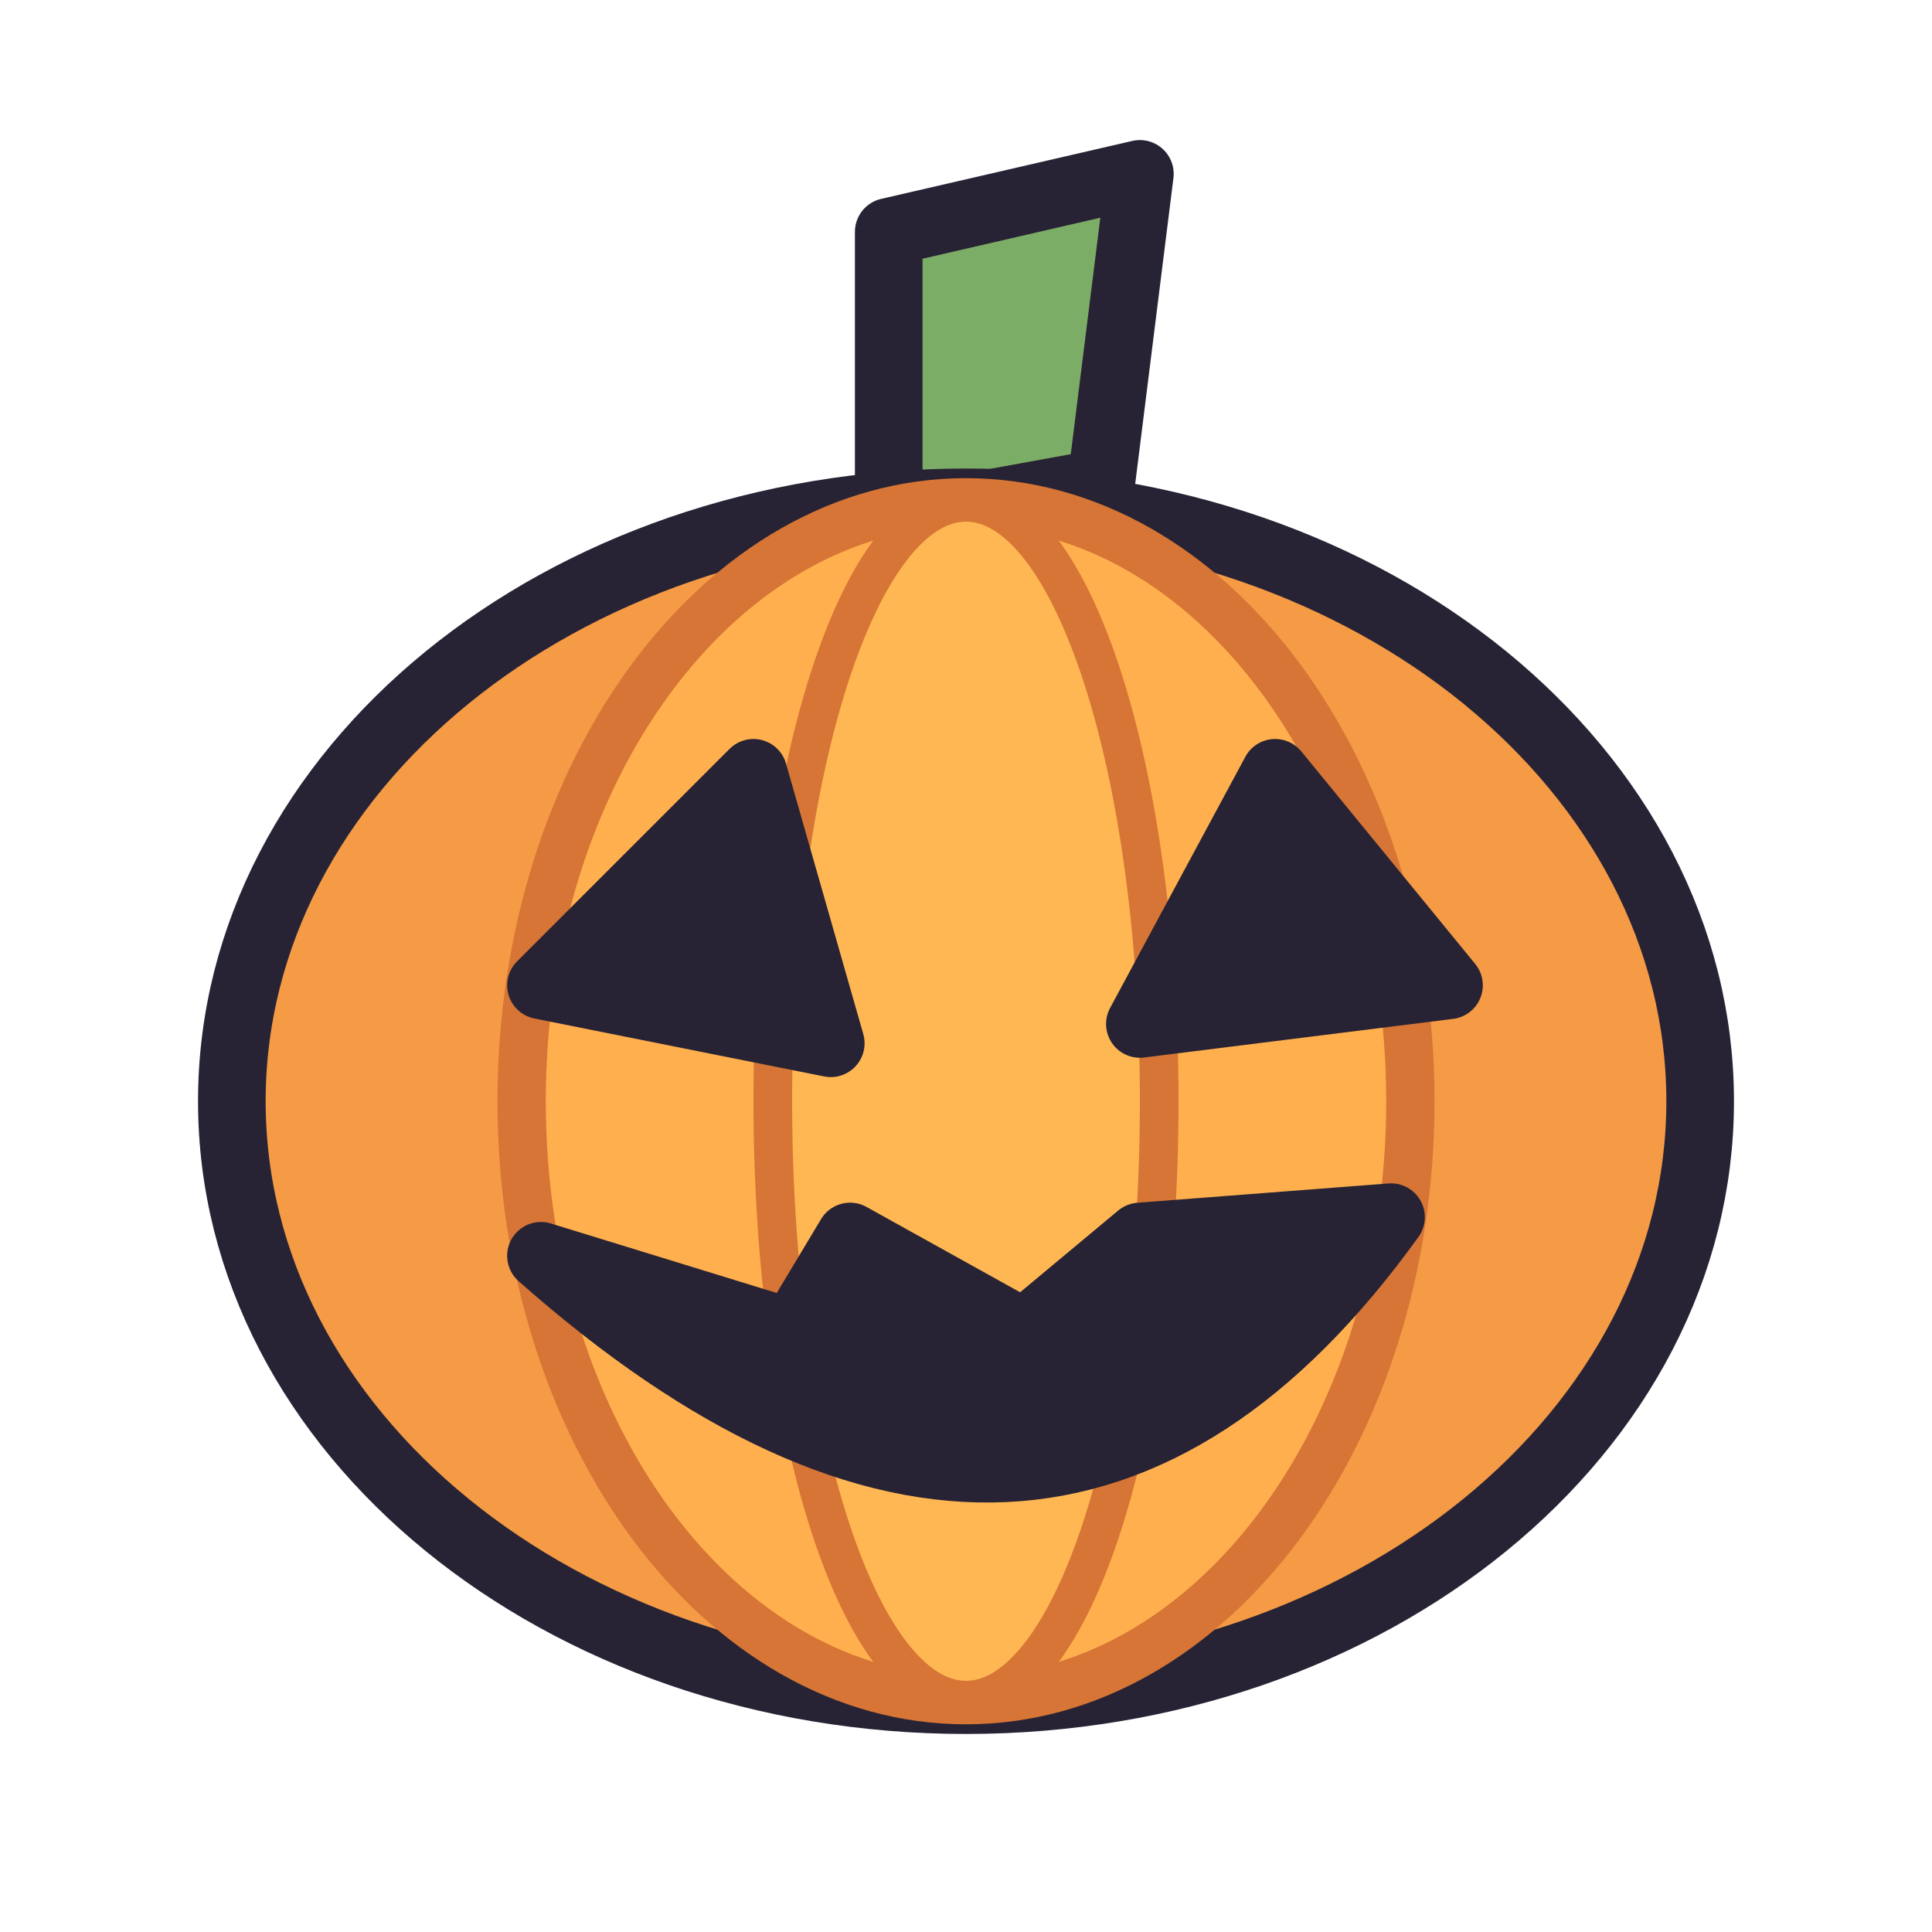
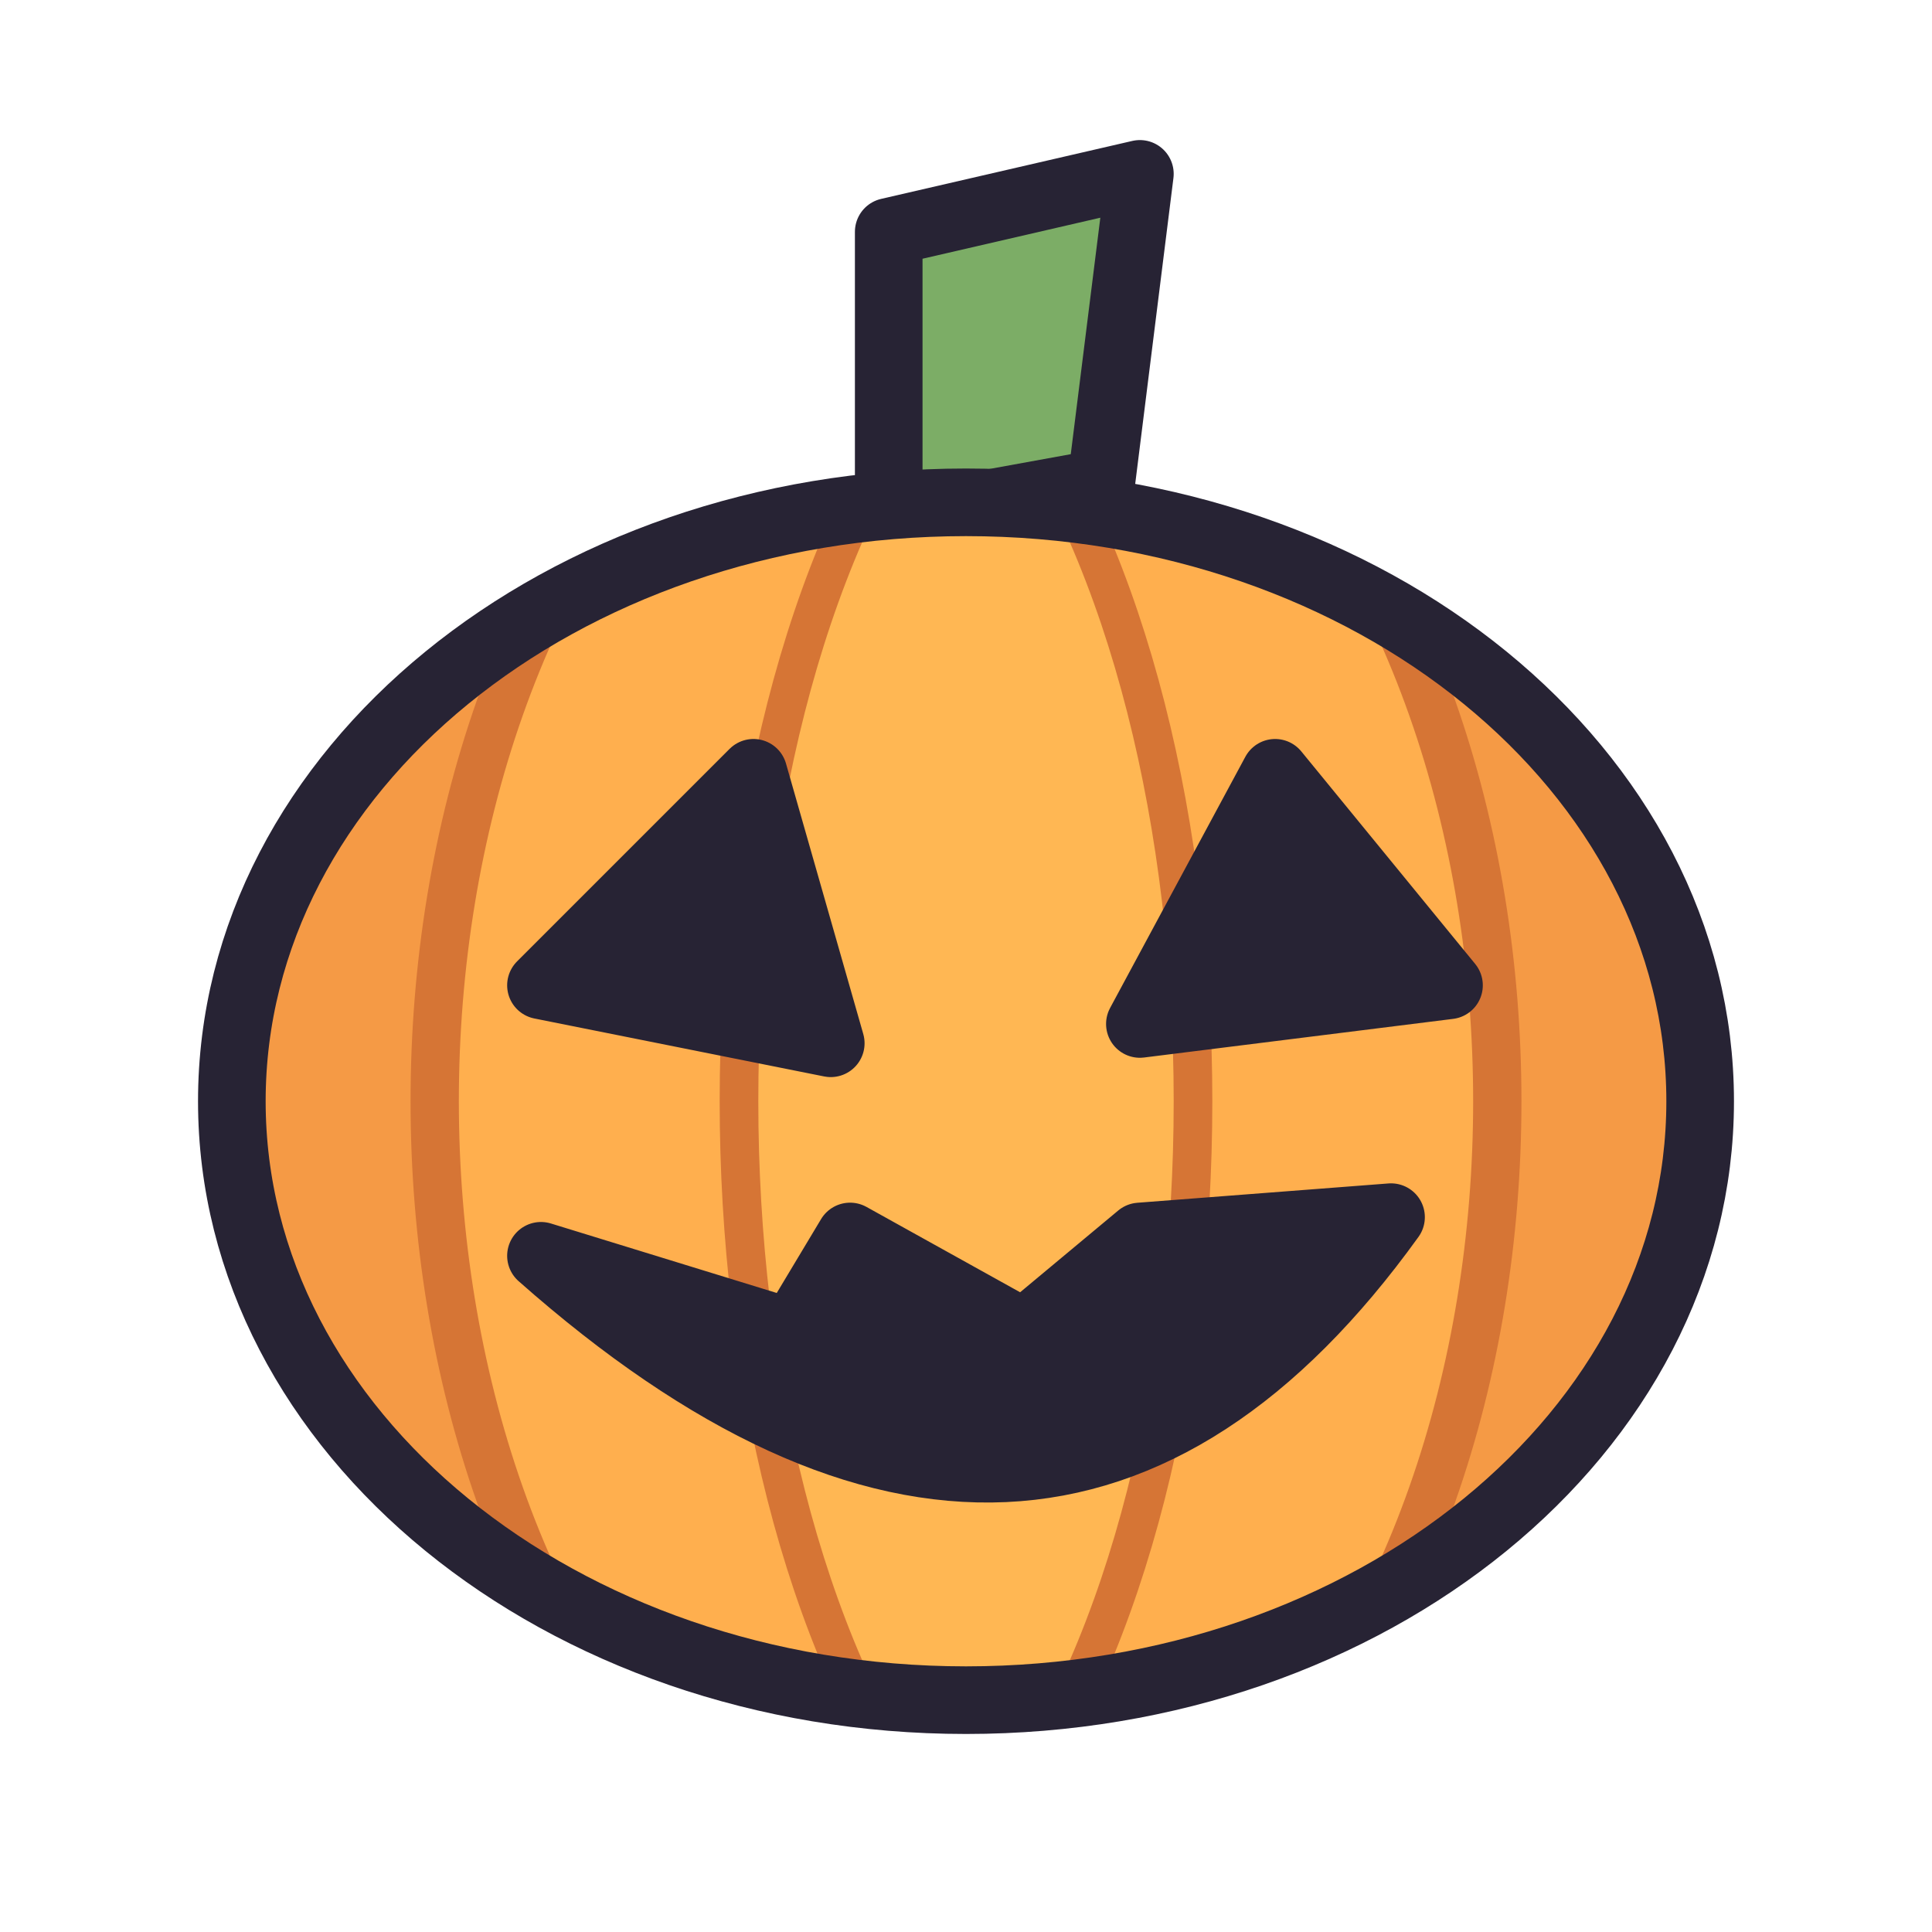
<svg xmlns="http://www.w3.org/2000/svg" viewBox="0 0 100 100" role="img" aria-labelledby="title">
+   <defs>
+     <clipPath id="pumpkin-body">
+       <ellipse cx="50" cy="57" rx="38" ry="31" />
+     </clipPath>
+   </defs>
  <g stroke="#272334" stroke-width="3.5" stroke-linecap="round" stroke-linejoin="round">
    <path d="M46 27 46 12 59 9 57 25Z" fill="#7cad66" />
-     <ellipse cx="50" cy="57" rx="38" ry="31" fill="#f59a45" />
-     <ellipse cx="50" cy="57" rx="23" ry="31" fill="#ffaf4e" stroke="#d67535" stroke-width="2.5" />
-     <ellipse cx="50" cy="57" rx="10" ry="31" fill="#ffb753" stroke="#d67535" stroke-width="2" />
+     <ellipse cx="50" cy="57" rx="38" ry="31" fill="#f59a45" stroke="none" />
+     <g clip-path="url(#pumpkin-body)">
+       <path d="M36 20 C18 38 18 76 36 94 L64 94 C82 76 82 38 64 20Z" fill="#ffaf4e" stroke="#d67535" stroke-width="2.5" />
+       <path d="M48 20 C35 38 35 76 48 94 L52 94 C65 76 65 38 52 20Z" fill="#ffb753" stroke="#d67535" stroke-width="2" />
+     </g>
+     <ellipse cx="50" cy="57" rx="38" ry="31" fill="none" />
    <path d="M28 51 39 40 43 54Z M59 53 66 40 75 51Z" fill="#272334" />
    <path d="M28 65 41 69 44 64 53 69 59 64 72 63 Q54 88 28 65Z" fill="#272334" />
  </g>
</svg>
